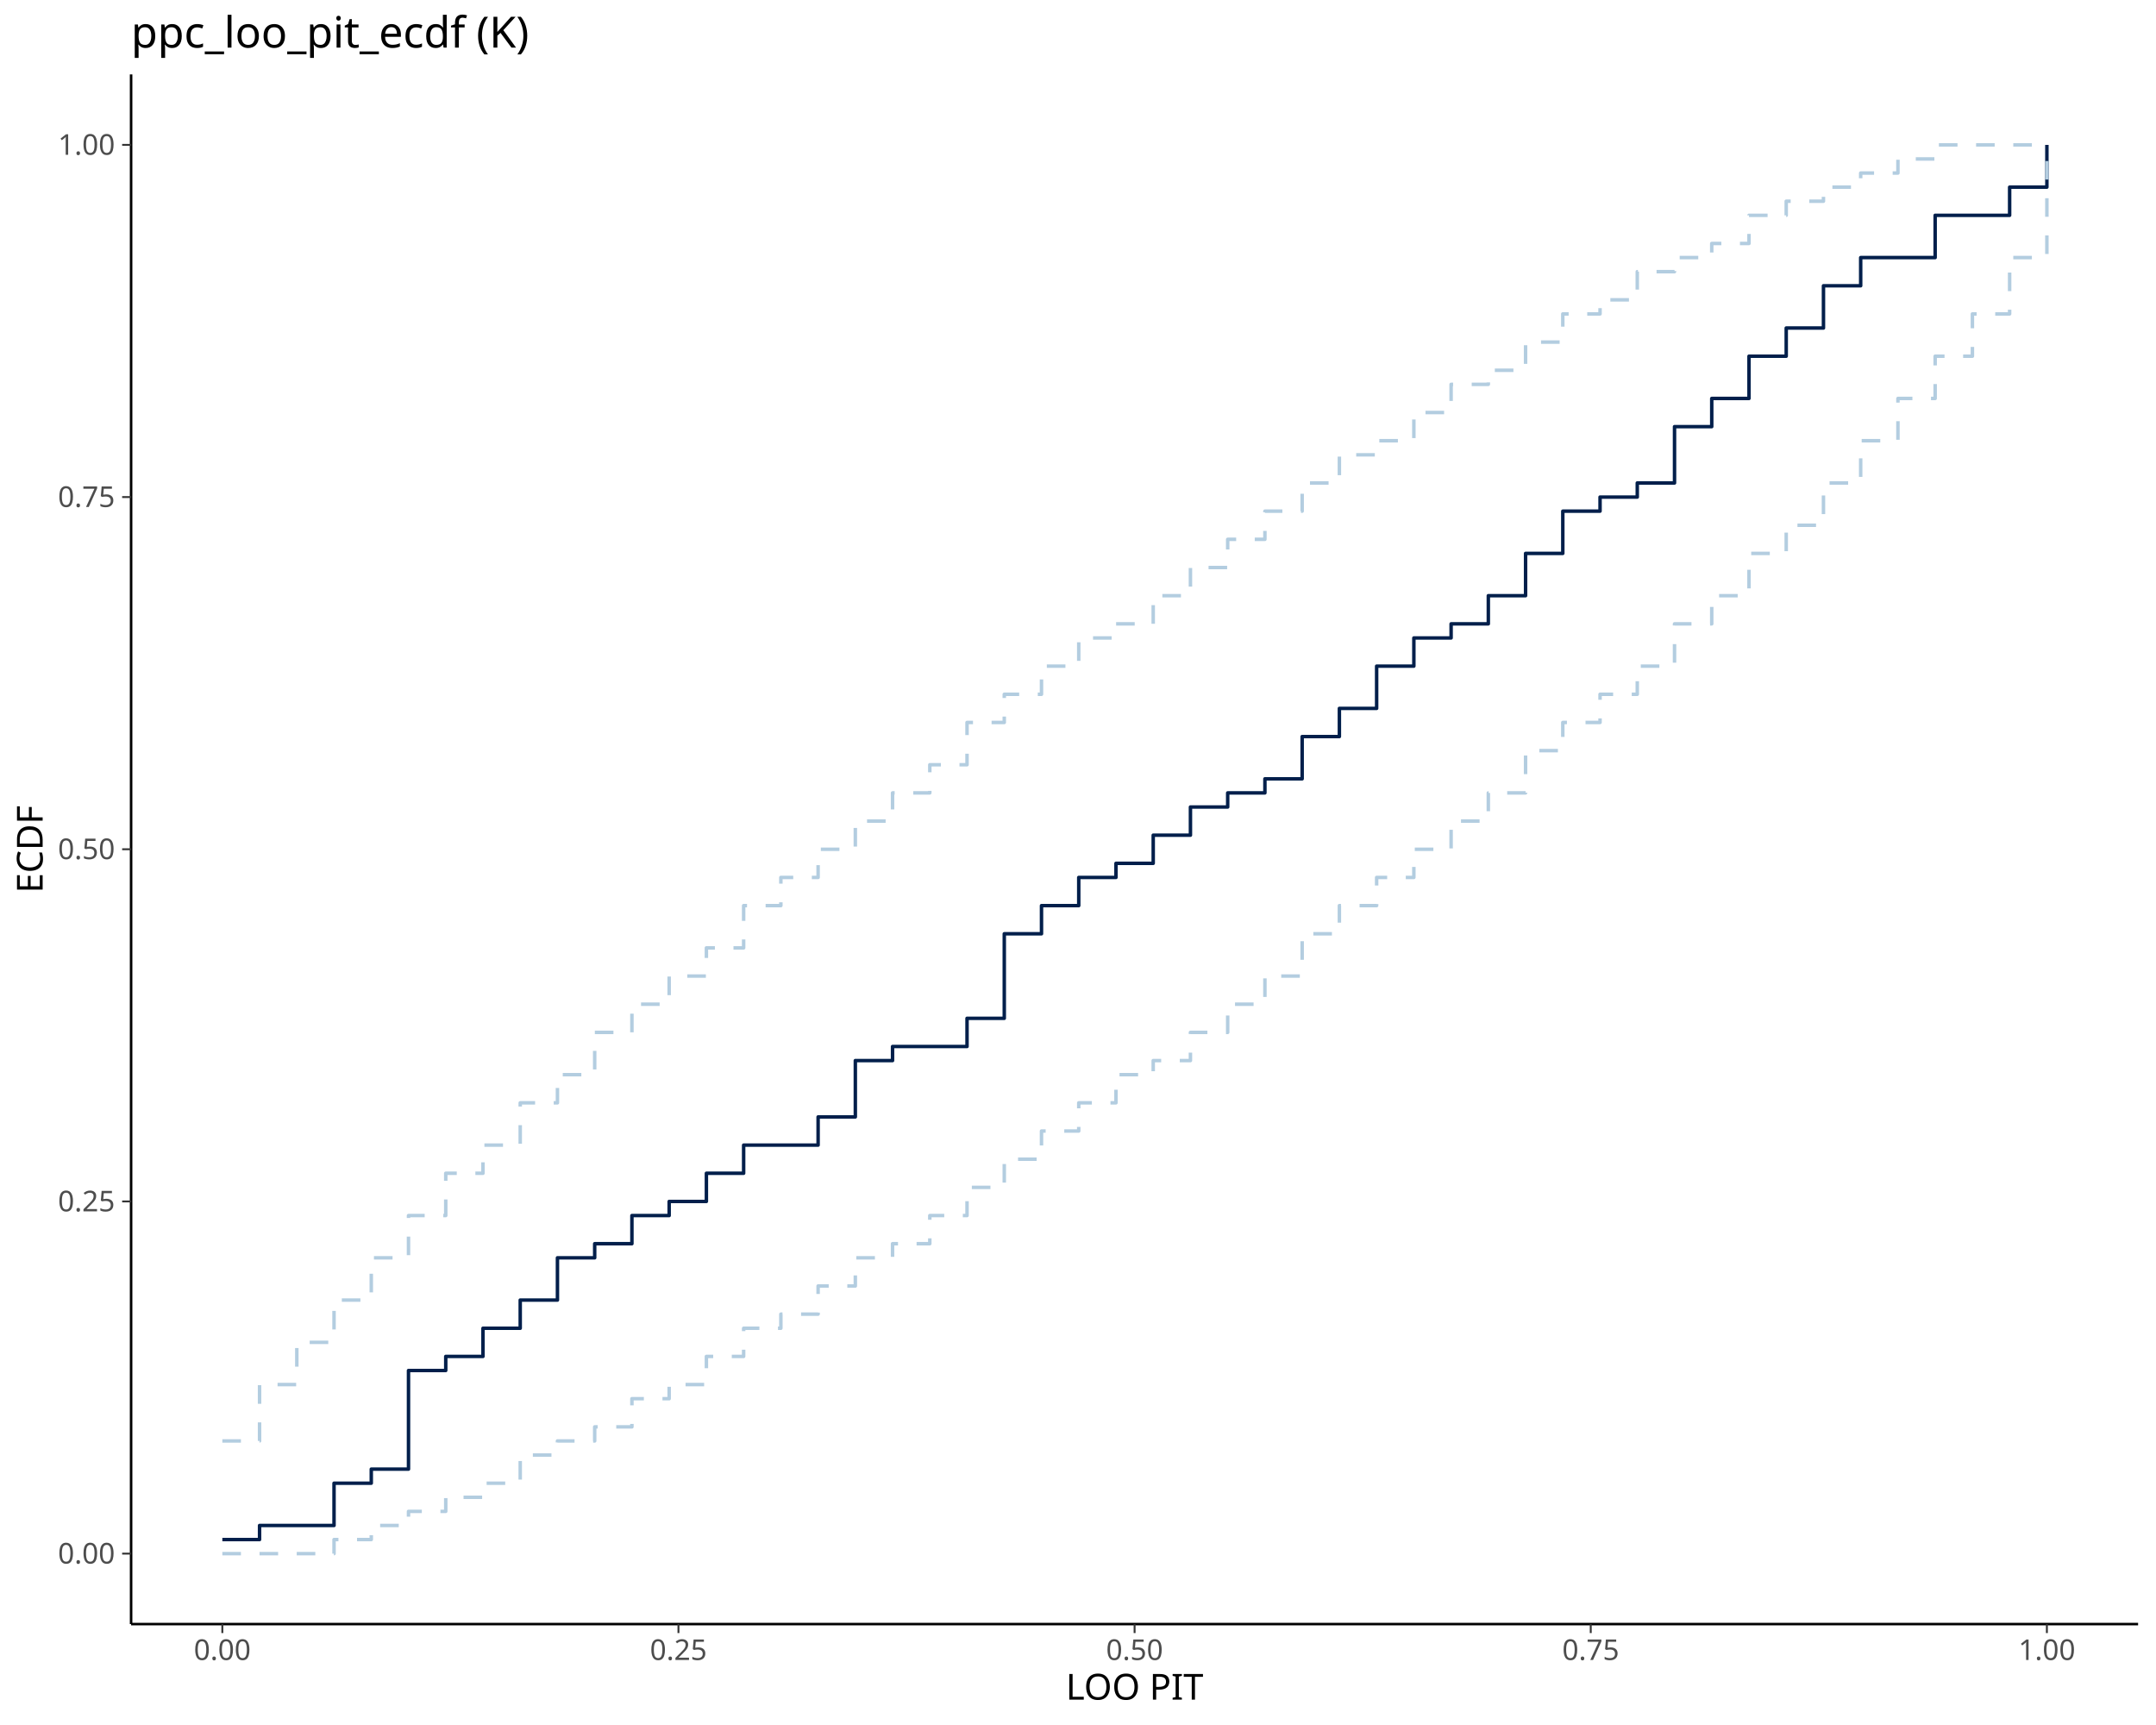
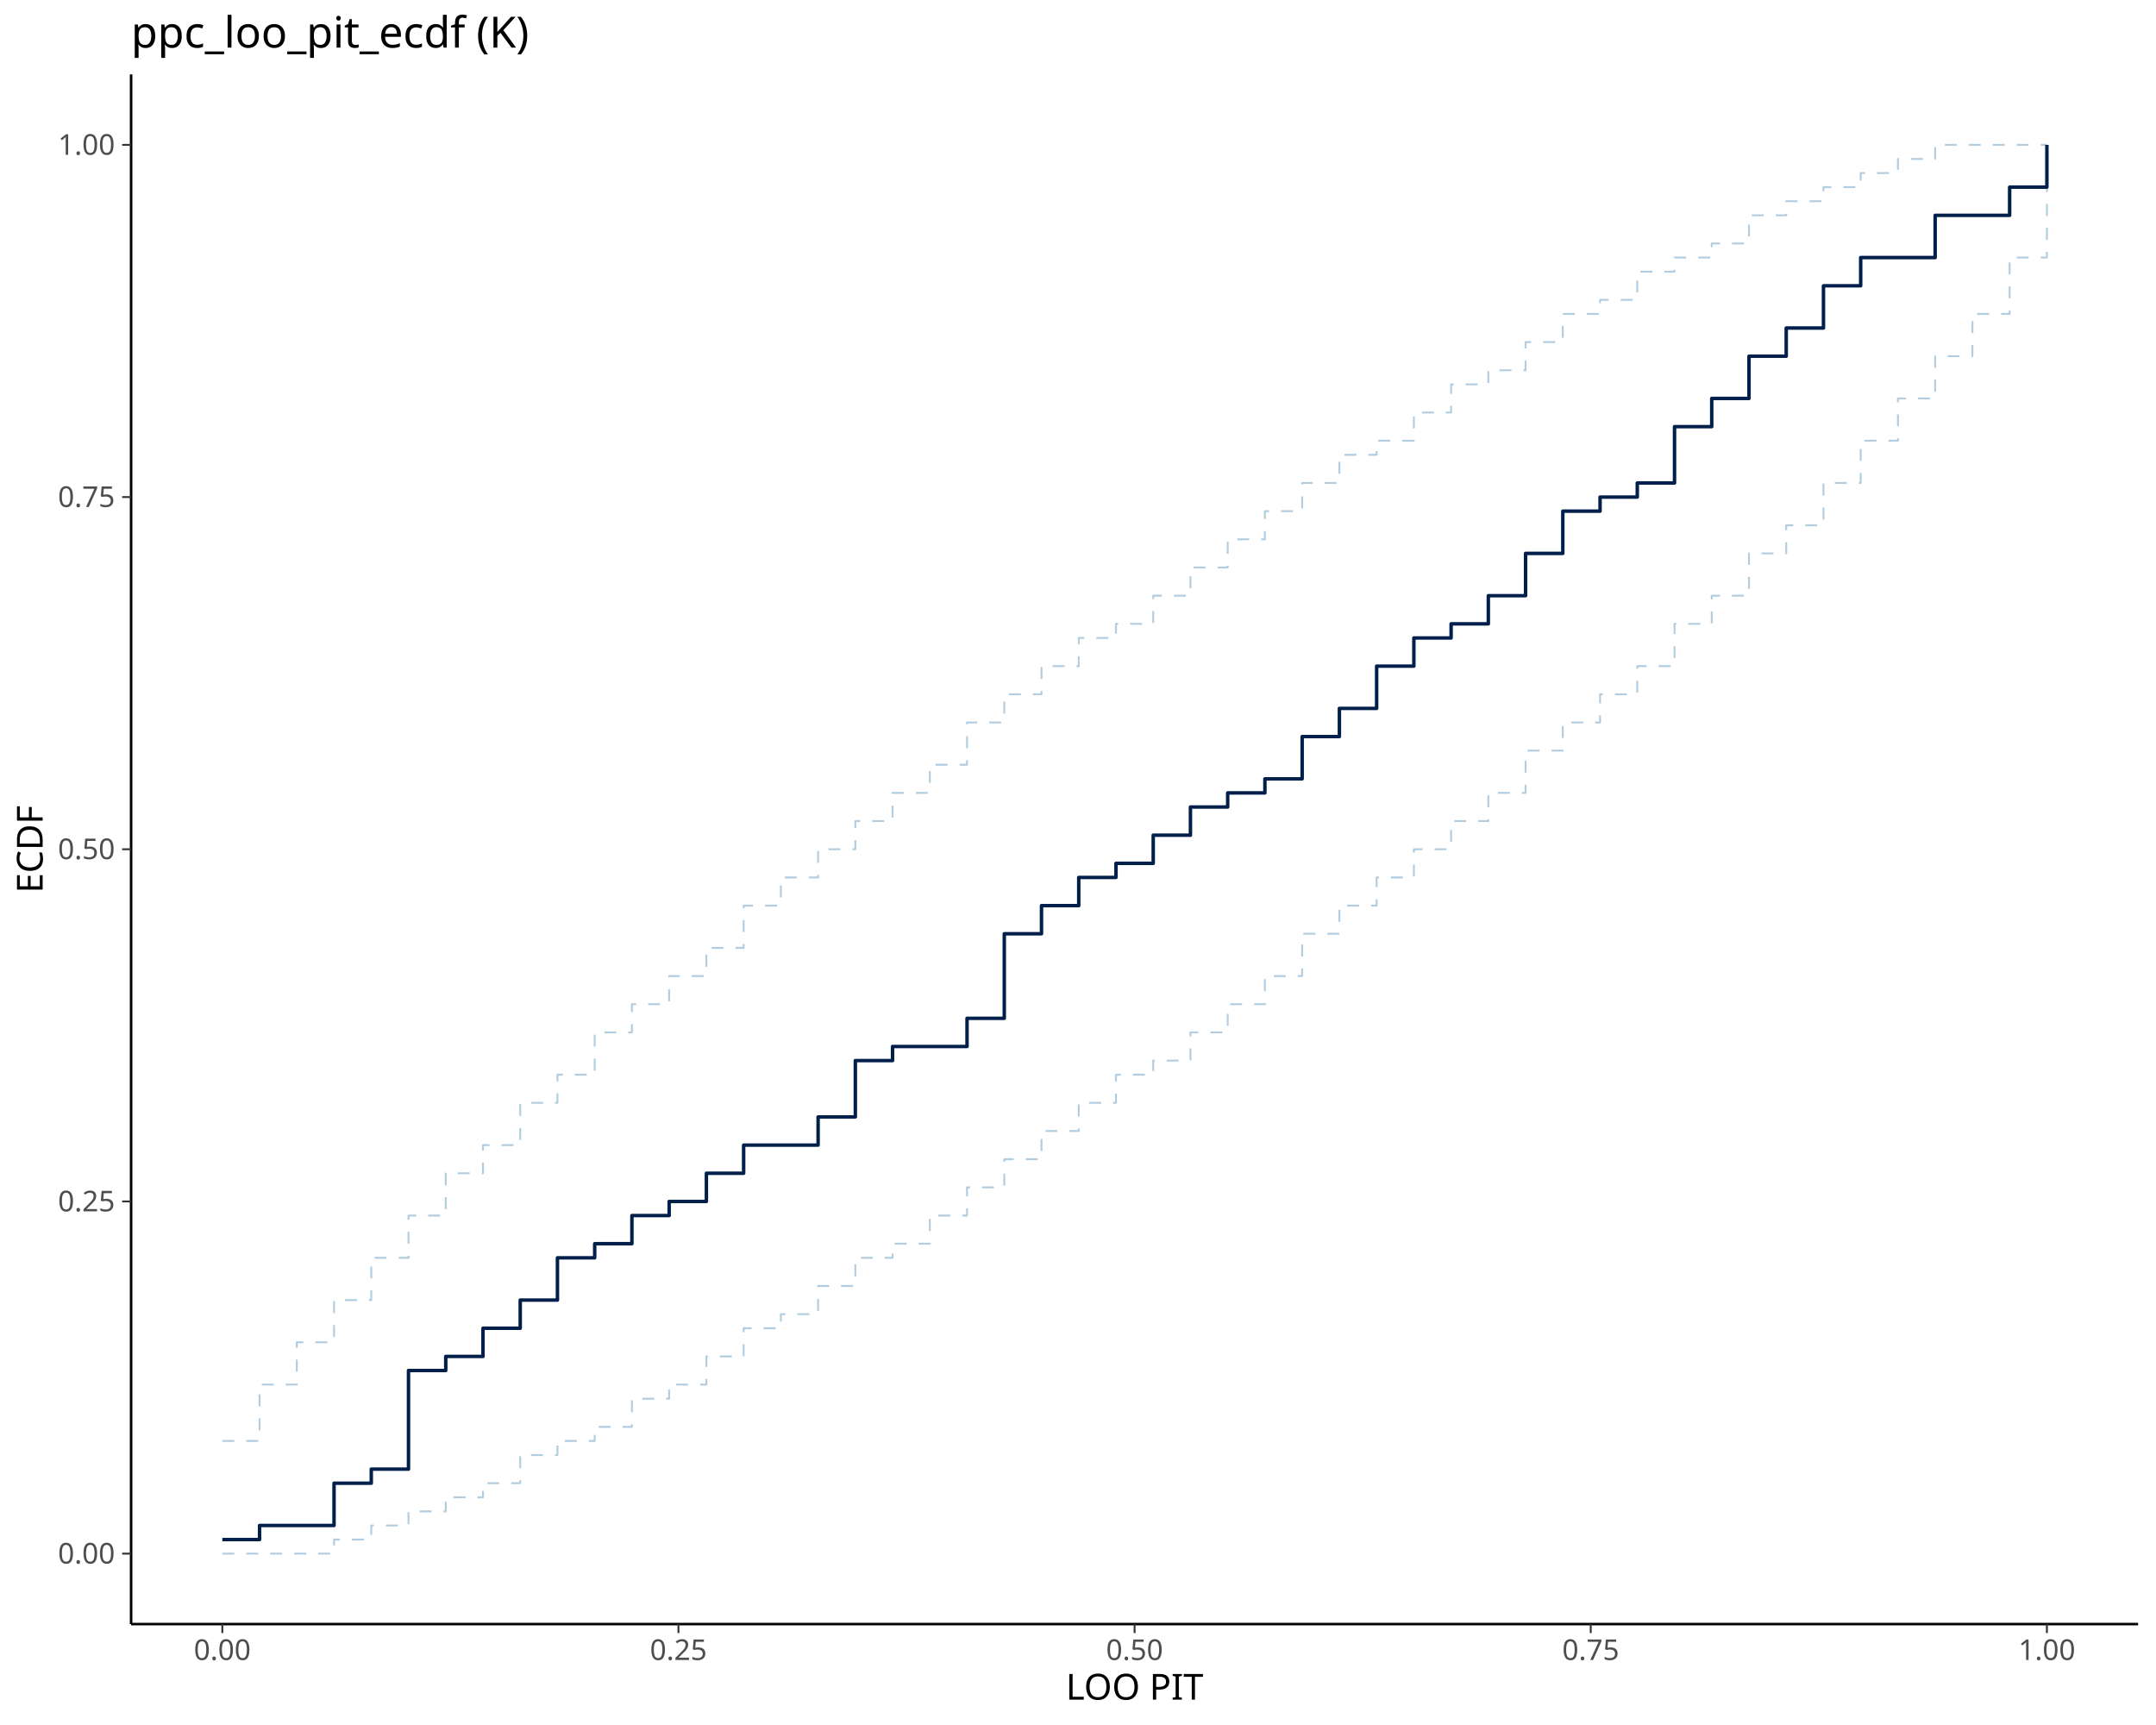
<svg xmlns="http://www.w3.org/2000/svg" class="svglite" data-engine-version="2.0" width="720.00pt" height="576.00pt" viewBox="0 0 720.00 576.00">
  <defs>
    <style type="text/css">
    .svglite line, .svglite polyline, .svglite polygon, .svglite path, .svglite rect, .svglite circle {
      fill: none;
      stroke: #000000;
      stroke-linecap: round;
      stroke-linejoin: round;
      stroke-miterlimit: 10.00;
    }
  </style>
  </defs>
  <rect width="100%" height="100%" style="stroke: none; fill: #FFFFFF;" />
  <defs>
    <clipPath id="cpMC4wMHw3MjAuMDB8MC4wMHw1NzYuMDA=">
      <rect x="0.00" y="0.00" width="720.00" height="576.00" />
    </clipPath>
  </defs>
  <g clip-path="url(#cpMC4wMHw3MjAuMDB8MC4wMHw1NzYuMDA=)">
</g>
  <defs>
    <clipPath id="cpNDMuNzh8NzE0LjAyfDI0Ljg1fDU0Mi4zMA==">
      <rect x="43.78" y="24.85" width="670.24" height="517.45" />
    </clipPath>
  </defs>
  <g clip-path="url(#cpNDMuNzh8NzE0LjAyfDI0Ljg1fDU0Mi4zMA==)">
+     <polyline points="74.25,481.15 86.68,481.15 86.68,462.33 99.12,462.33 99.12,448.22 111.55,448.22 111.55,434.11 123.99,434.11 123.99,420.00 136.42,420.00 136.42,405.89 148.86,405.89 148.86,391.77 161.29,391.77 161.29,382.37 173.73,382.37 173.73,368.25 186.16,368.25 186.16,358.85 198.60,358.85 198.60,344.73 211.03,344.73 211.03,335.32 223.47,335.32 223.47,325.92 235.90,325.92 235.90,316.51 248.34,316.51 248.34,302.40 260.77,302.40 260.77,292.99 273.21,292.99 273.21,283.58 285.64,283.58 285.64,274.17 298.07,274.17 298.07,264.76 310.51,264.76 310.51,255.36 322.94,255.36 322.94,241.24 335.38,241.24 335.38,231.83 347.81,231.83 347.81,222.43 360.25,222.43 360.25,213.02 372.68,213.02 372.68,208.31 385.12,208.31 385.12,198.91 397.55,198.91 397.55,189.50 409.99,189.50 409.99,180.09 422.42,180.09 422.42,170.68 434.86,170.68 434.86,161.27 447.29,161.27 447.29,151.87 459.73,151.87 459.73,147.16 472.16,147.16 472.16,137.75 484.60,137.75 484.60,128.34 497.03,128.34 497.03,123.64 509.47,123.64 509.47,114.23 521.90,114.23 521.90,104.82 534.34,104.82 534.34,100.12 546.77,100.12 546.77,90.71 559.21,90.71 559.21,86.01 571.64,86.01 571.64,81.30 584.08,81.30 584.08,71.90 596.51,71.90 596.51,67.19 608.95,67.19 608.95,62.49 621.38,62.49 621.38,57.78 633.82,57.78 633.82,53.08 646.25,53.08 646.25,48.38 658.69,48.38 658.69,48.38 671.12,48.38 671.12,48.38 683.56,48.38 683.56,48.38 " style="stroke-width: 0.64; stroke: #B3CDE0; stroke-dasharray: 4.00,4.00; stroke-linecap: butt;" />
+     <polyline points="74.25,518.78 86.68,518.78 86.68,518.78 99.12,518.78 99.12,518.78 111.55,518.78 111.55,514.08 123.99,514.08 123.99,509.38 136.42,509.38 136.42,504.67 148.86,504.67 148.86,499.97 161.29,499.97 161.29,495.26 173.73,495.26 173.73,485.86 186.16,485.86 186.16,481.15 198.60,481.15 198.60,476.45 211.03,476.45 211.03,467.04 223.47,467.04 223.47,462.33 235.90,462.33 235.90,452.93 248.34,452.93 248.34,443.52 260.77,443.52 260.77,438.81 273.21,438.81 273.21,429.41 285.64,429.41 285.64,420.00 298.07,420.00 298.07,415.29 310.51,415.29 310.51,405.89 322.94,405.89 322.94,396.48 335.38,396.48 335.38,387.07 347.81,387.07 347.81,377.66 360.25,377.66 360.25,368.25 372.68,368.25 372.68,358.85 385.12,358.85 385.12,354.14 397.55,354.14 397.55,344.73 409.99,344.73 409.99,335.32 422.42,335.32 422.42,325.92 434.86,325.92 434.86,311.80 447.29,311.80 447.29,302.40 459.73,302.40 459.73,292.99 472.16,292.99 472.16,283.58 484.60,283.58 484.60,274.17 497.03,274.17 497.03,264.76 509.47,264.76 509.47,250.65 521.90,250.65 521.90,241.24 534.34,241.24 534.34,231.83 546.77,231.83 546.77,222.43 559.21,222.43 559.21,208.31 571.64,208.31 571.64,198.91 584.08,198.91 584.08,184.79 596.51,184.79 596.51,175.39 608.95,175.39 608.95,161.27 621.38,161.27 621.38,147.16 633.82,147.16 633.82,133.05 646.25,133.05 646.25,118.94 658.69,118.94 658.69,104.82 671.12,104.82 671.12,86.01 683.56,86.01 683.56,48.38 " style="stroke-width: 0.64; stroke: #B3CDE0; stroke-dasharray: 4.00,4.00; stroke-linecap: butt;" />
    <polyline points="74.25,514.08 86.68,514.08 86.68,509.38 99.12,509.38 99.12,509.38 111.55,509.38 111.55,495.26 123.99,495.26 123.99,490.56 136.42,490.56 136.42,457.63 148.86,457.63 148.86,452.93 161.29,452.93 161.29,443.52 173.73,443.52 173.73,434.11 186.16,434.11 186.16,420.00 198.60,420.00 198.60,415.29 211.03,415.29 211.03,405.89 223.47,405.89 223.47,401.18 235.90,401.18 235.90,391.77 248.34,391.77 248.34,382.37 260.77,382.37 260.77,382.37 273.21,382.37 273.21,372.96 285.64,372.96 285.64,354.14 298.07,354.14 298.07,349.44 310.51,349.44 310.51,349.44 322.94,349.44 322.94,340.03 335.38,340.03 335.38,311.80 347.81,311.80 347.81,302.40 360.25,302.40 360.25,292.99 372.68,292.99 372.68,288.28 385.12,288.28 385.12,278.88 397.55,278.88 397.55,269.47 409.99,269.47 409.99,264.76 422.42,264.76 422.42,260.06 434.86,260.06 434.86,245.95 447.29,245.95 447.29,236.54 459.73,236.54 459.73,222.43 472.16,222.43 472.16,213.02 484.60,213.02 484.60,208.31 497.03,208.31 497.03,198.91 509.47,198.91 509.47,184.79 521.90,184.79 521.90,170.68 534.34,170.68 534.34,165.98 546.77,165.98 546.77,161.27 559.21,161.27 559.21,142.46 571.64,142.46 571.64,133.05 584.08,133.05 584.08,118.94 596.51,118.94 596.51,109.53 608.95,109.53 608.95,95.42 621.38,95.42 621.38,86.01 633.82,86.01 633.82,86.01 646.25,86.01 646.25,71.90 658.69,71.90 658.69,71.90 671.12,71.90 671.12,62.49 683.56,62.49 683.56,48.38 " style="stroke-width: 1.16; stroke: #011F4B; stroke-linecap: butt;" />
-     <polyline points="74.25,481.15 86.68,481.15 86.68,462.33 99.12,462.33 99.12,448.22 111.55,448.22 111.55,434.11 123.99,434.11 123.99,420.00 136.42,420.00 136.42,405.89 148.86,405.89 148.86,391.77 161.29,391.77 161.29,382.37 173.73,382.37 173.73,368.25 186.16,368.25 186.16,358.85 198.60,358.85 198.60,344.73 211.03,344.73 211.03,335.32 223.47,335.32 223.47,325.92 235.90,325.92 235.90,316.51 248.34,316.51 248.34,302.40 260.77,302.40 260.77,292.99 273.21,292.99 273.21,283.58 285.64,283.58 285.64,274.17 298.07,274.17 298.07,264.76 310.51,264.76 310.51,255.36 322.94,255.36 322.94,241.24 335.38,241.24 335.38,231.83 347.81,231.83 347.81,222.43 360.25,222.43 360.25,213.02 372.68,213.02 372.68,208.31 385.12,208.31 385.12,198.91 397.55,198.91 397.55,189.50 409.99,189.50 409.99,180.09 422.42,180.09 422.42,170.68 434.86,170.68 434.86,161.27 447.29,161.27 447.29,151.87 459.73,151.87 459.73,147.16 472.16,147.16 472.16,137.75 484.60,137.75 484.60,128.34 497.03,128.34 497.03,123.64 509.47,123.64 509.47,114.23 521.90,114.23 521.90,104.82 534.34,104.82 534.34,100.12 546.77,100.12 546.77,90.71 559.21,90.71 559.21,86.01 571.64,86.01 571.64,81.30 584.08,81.30 584.08,71.90 596.51,71.90 596.51,67.19 608.95,67.19 608.95,62.49 621.38,62.49 621.38,57.78 633.82,57.78 633.82,53.08 646.25,53.08 646.25,48.38 658.69,48.38 658.69,48.38 671.12,48.38 671.12,48.38 683.56,48.38 683.56,48.38 " style="stroke-width: 1.16; stroke: #B3CDE0; stroke-dasharray: 6.21,6.21; stroke-linecap: butt;" />
-     <polyline points="74.25,518.78 86.68,518.78 86.68,518.78 99.12,518.78 99.12,518.78 111.55,518.78 111.55,514.08 123.99,514.08 123.99,509.38 136.42,509.38 136.42,504.67 148.86,504.67 148.86,499.97 161.29,499.97 161.29,495.26 173.73,495.26 173.73,485.86 186.16,485.86 186.16,481.15 198.60,481.15 198.60,476.45 211.03,476.45 211.03,467.04 223.47,467.04 223.47,462.33 235.90,462.33 235.90,452.93 248.34,452.93 248.34,443.52 260.77,443.52 260.77,438.81 273.21,438.81 273.21,429.41 285.64,429.41 285.64,420.00 298.07,420.00 298.07,415.29 310.51,415.29 310.51,405.89 322.94,405.89 322.94,396.48 335.38,396.48 335.38,387.07 347.81,387.07 347.81,377.66 360.25,377.66 360.25,368.25 372.68,368.25 372.68,358.85 385.12,358.85 385.12,354.14 397.55,354.14 397.55,344.73 409.99,344.73 409.99,335.32 422.42,335.32 422.42,325.92 434.86,325.92 434.86,311.80 447.29,311.80 447.29,302.40 459.73,302.40 459.73,292.99 472.16,292.99 472.16,283.58 484.60,283.58 484.60,274.17 497.03,274.17 497.03,264.76 509.47,264.76 509.47,250.65 521.90,250.65 521.90,241.24 534.34,241.24 534.34,231.83 546.77,231.83 546.77,222.43 559.21,222.43 559.21,208.31 571.64,208.31 571.64,198.91 584.08,198.91 584.08,184.79 596.51,184.79 596.51,175.39 608.95,175.39 608.95,161.27 621.38,161.27 621.38,147.16 633.82,147.16 633.82,133.05 646.25,133.05 646.25,118.94 658.69,118.94 658.69,104.82 671.12,104.82 671.12,86.01 683.56,86.01 683.56,48.38 " style="stroke-width: 1.16; stroke: #B3CDE0; stroke-dasharray: 6.21,6.21; stroke-linecap: butt;" />
  </g>
  <g clip-path="url(#cpMC4wMHw3MjAuMDB8MC4wMHw1NzYuMDA=)">
    <polyline points="43.78,542.30 43.78,24.85 " style="stroke-width: 0.85; stroke-linecap: butt;" />
    <text x="38.40" y="522.09" text-anchor="end" style="font-size: 9.60px; fill: #4D4D4D; font-family: sans;" textLength="18.69px" lengthAdjust="spacingAndGlyphs">0.00</text>
    <text x="38.40" y="404.49" text-anchor="end" style="font-size: 9.60px; fill: #4D4D4D; font-family: sans;" textLength="18.69px" lengthAdjust="spacingAndGlyphs">0.25</text>
    <text x="38.40" y="286.88" text-anchor="end" style="font-size: 9.60px; fill: #4D4D4D; font-family: sans;" textLength="18.69px" lengthAdjust="spacingAndGlyphs">0.50</text>
    <text x="38.40" y="169.28" text-anchor="end" style="font-size: 9.60px; fill: #4D4D4D; font-family: sans;" textLength="18.69px" lengthAdjust="spacingAndGlyphs">0.75</text>
    <text x="38.40" y="51.68" text-anchor="end" style="font-size: 9.60px; fill: #4D4D4D; font-family: sans;" textLength="18.69px" lengthAdjust="spacingAndGlyphs">1.00</text>
    <polyline points="40.79,518.78 43.78,518.78 " style="stroke-width: 0.64; stroke: #333333; stroke-linecap: butt;" />
    <polyline points="40.79,401.18 43.78,401.18 " style="stroke-width: 0.64; stroke: #333333; stroke-linecap: butt;" />
    <polyline points="40.79,283.58 43.78,283.58 " style="stroke-width: 0.64; stroke: #333333; stroke-linecap: butt;" />
    <polyline points="40.79,165.98 43.78,165.98 " style="stroke-width: 0.64; stroke: #333333; stroke-linecap: butt;" />
    <polyline points="40.79,48.38 43.78,48.38 " style="stroke-width: 0.64; stroke: #333333; stroke-linecap: butt;" />
    <polyline points="43.78,542.30 714.02,542.30 " style="stroke-width: 0.85; stroke-linecap: butt;" />
    <polyline points="74.25,545.29 74.25,542.30 " style="stroke-width: 0.64; stroke: #333333; stroke-linecap: butt;" />
    <polyline points="226.57,545.29 226.57,542.30 " style="stroke-width: 0.64; stroke: #333333; stroke-linecap: butt;" />
    <polyline points="378.90,545.29 378.90,542.30 " style="stroke-width: 0.64; stroke: #333333; stroke-linecap: butt;" />
    <polyline points="531.23,545.29 531.23,542.30 " style="stroke-width: 0.64; stroke: #333333; stroke-linecap: butt;" />
    <polyline points="683.56,545.29 683.56,542.30 " style="stroke-width: 0.64; stroke: #333333; stroke-linecap: butt;" />
    <text x="74.25" y="554.29" text-anchor="middle" style="font-size: 9.60px; fill: #4D4D4D; font-family: sans;" textLength="18.69px" lengthAdjust="spacingAndGlyphs">0.00</text>
    <text x="226.57" y="554.29" text-anchor="middle" style="font-size: 9.60px; fill: #4D4D4D; font-family: sans;" textLength="18.69px" lengthAdjust="spacingAndGlyphs">0.25</text>
    <text x="378.90" y="554.29" text-anchor="middle" style="font-size: 9.60px; fill: #4D4D4D; font-family: sans;" textLength="18.69px" lengthAdjust="spacingAndGlyphs">0.50</text>
    <text x="531.23" y="554.29" text-anchor="middle" style="font-size: 9.60px; fill: #4D4D4D; font-family: sans;" textLength="18.69px" lengthAdjust="spacingAndGlyphs">0.75</text>
    <text x="683.56" y="554.29" text-anchor="middle" style="font-size: 9.60px; fill: #4D4D4D; font-family: sans;" textLength="18.69px" lengthAdjust="spacingAndGlyphs">1.00</text>
    <text x="378.90" y="567.53" text-anchor="middle" style="font-size: 12.00px; font-family: sans;" textLength="47.35px" lengthAdjust="spacingAndGlyphs">LOO PIT</text>
    <text transform="translate(14.24,283.58) rotate(-90)" text-anchor="middle" style="font-size: 12.00px; font-family: sans;" textLength="32.67px" lengthAdjust="spacingAndGlyphs">ECDF</text>
    <text x="43.78" y="15.89" style="font-size: 14.40px; font-family: sans;" textLength="132.10px" lengthAdjust="spacingAndGlyphs">ppc_loo_pit_ecdf (K)</text>
  </g>
</svg>
